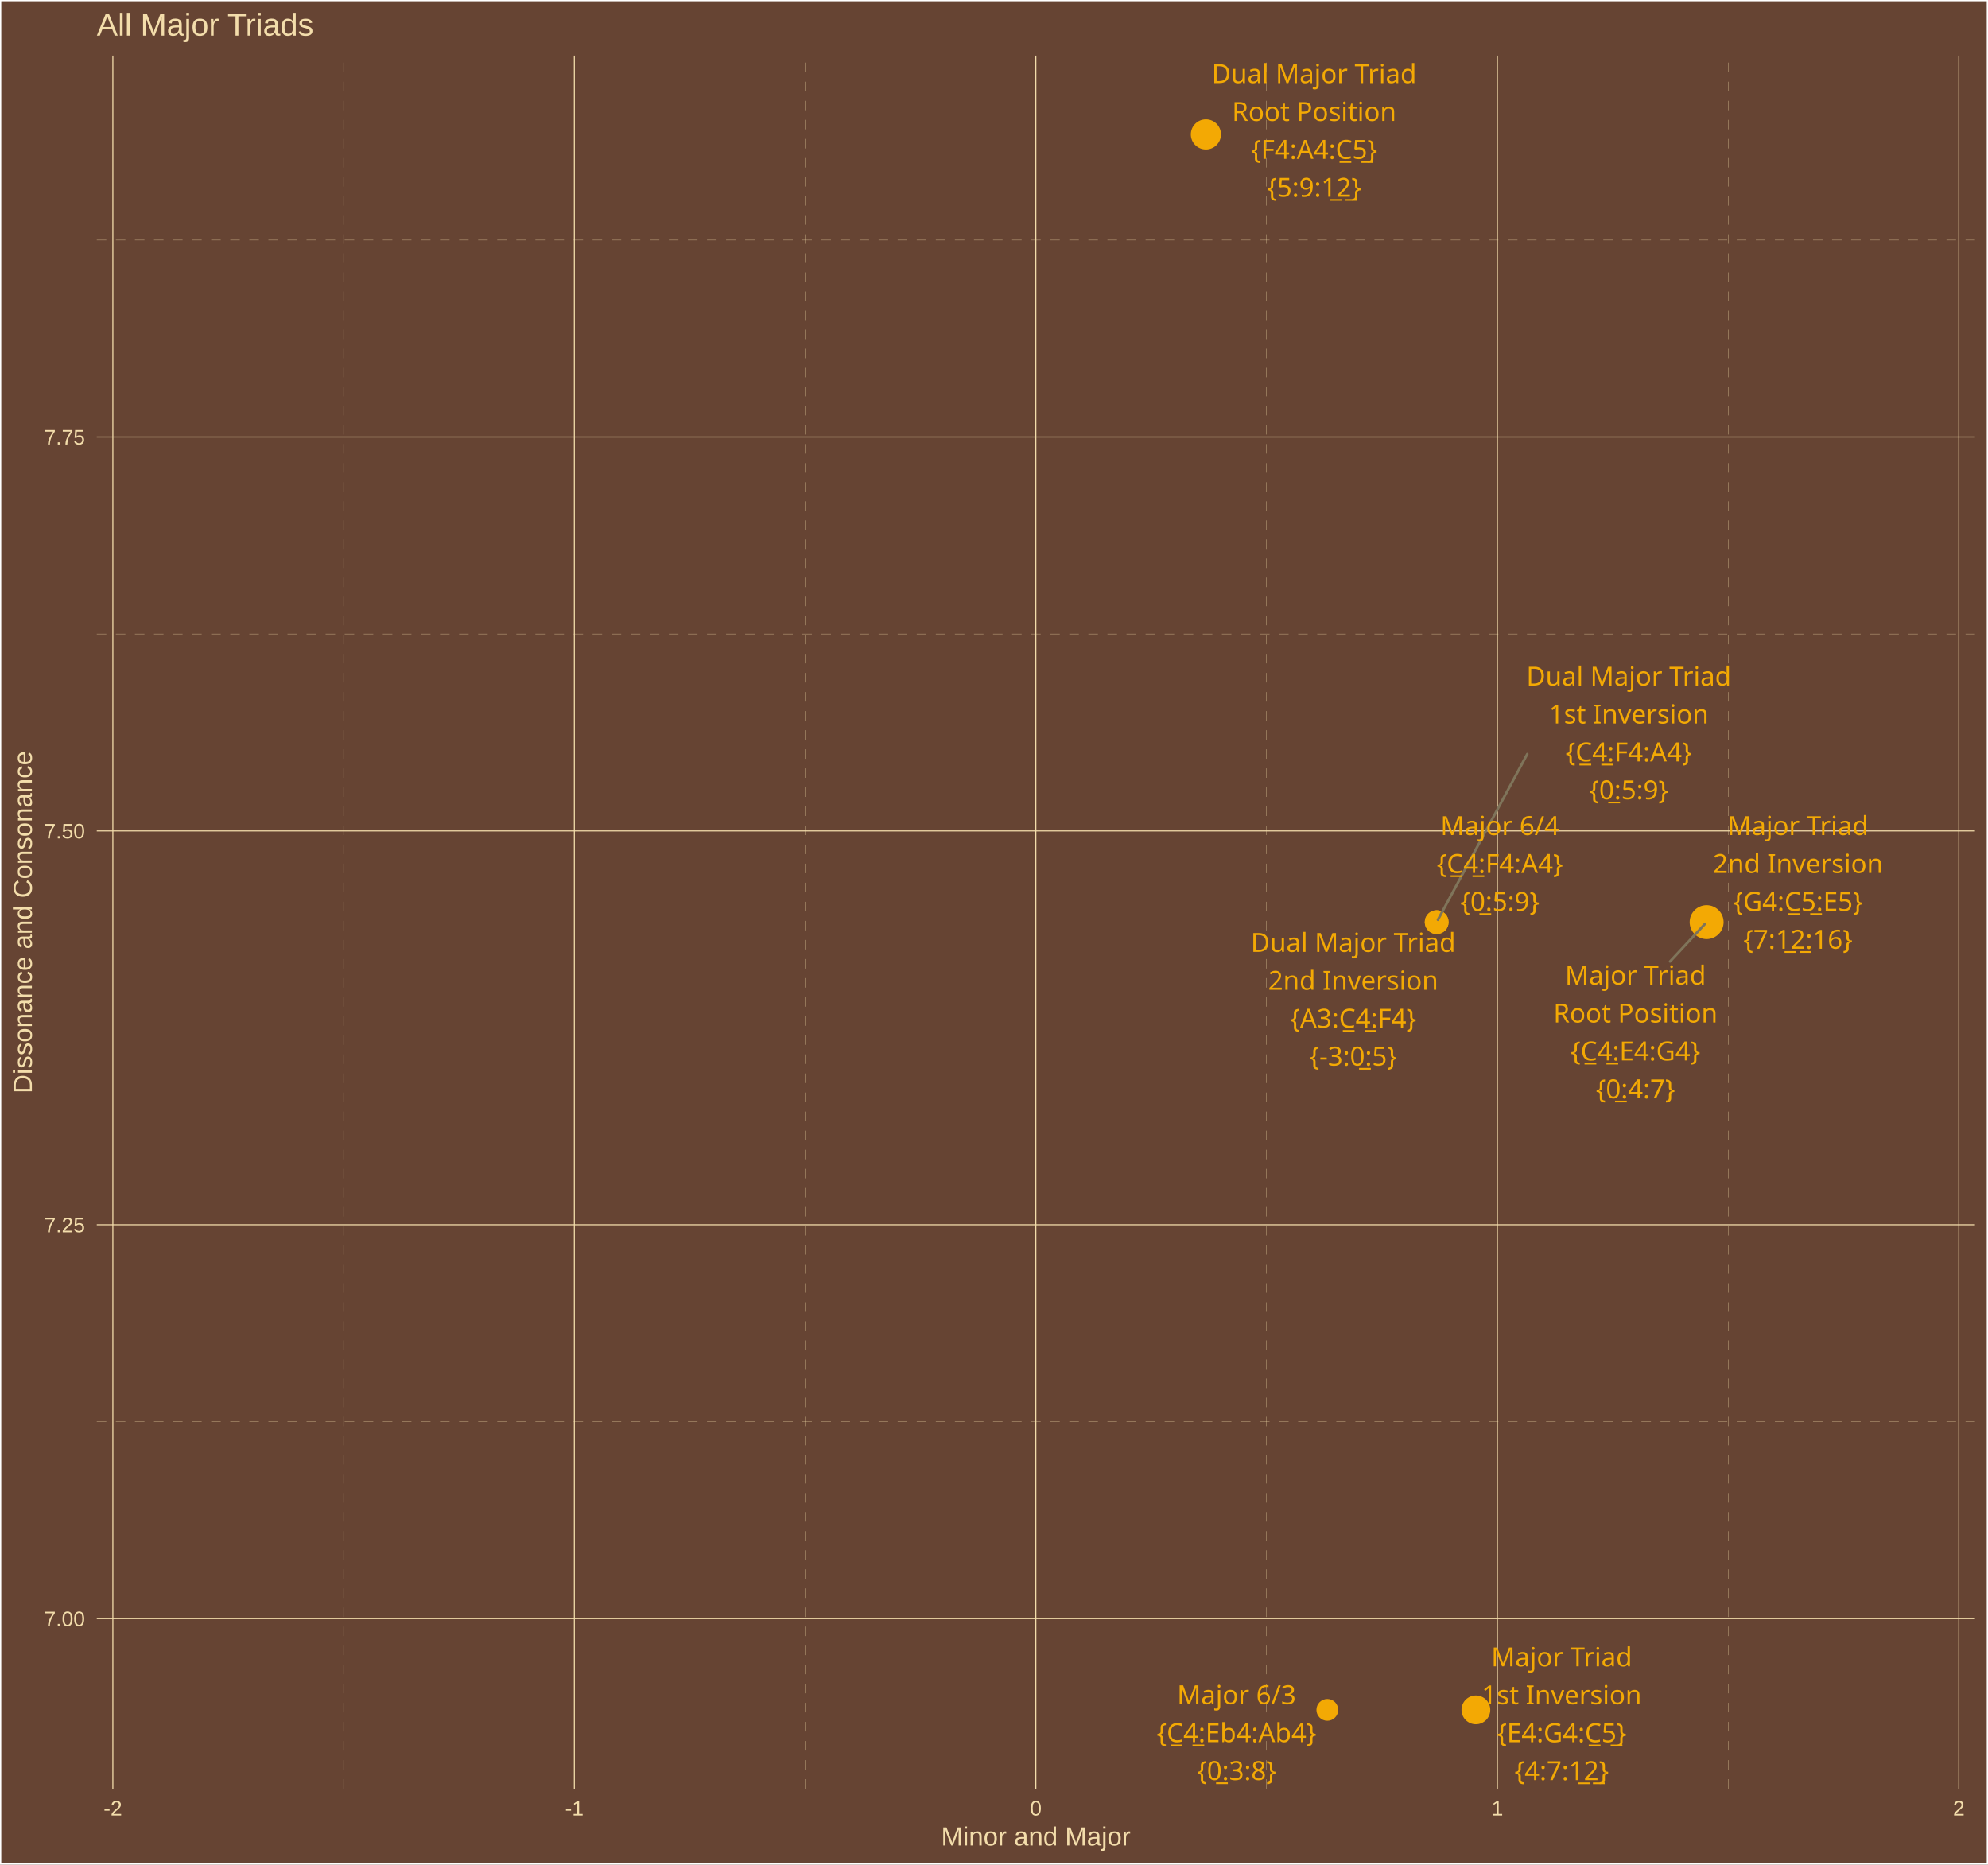
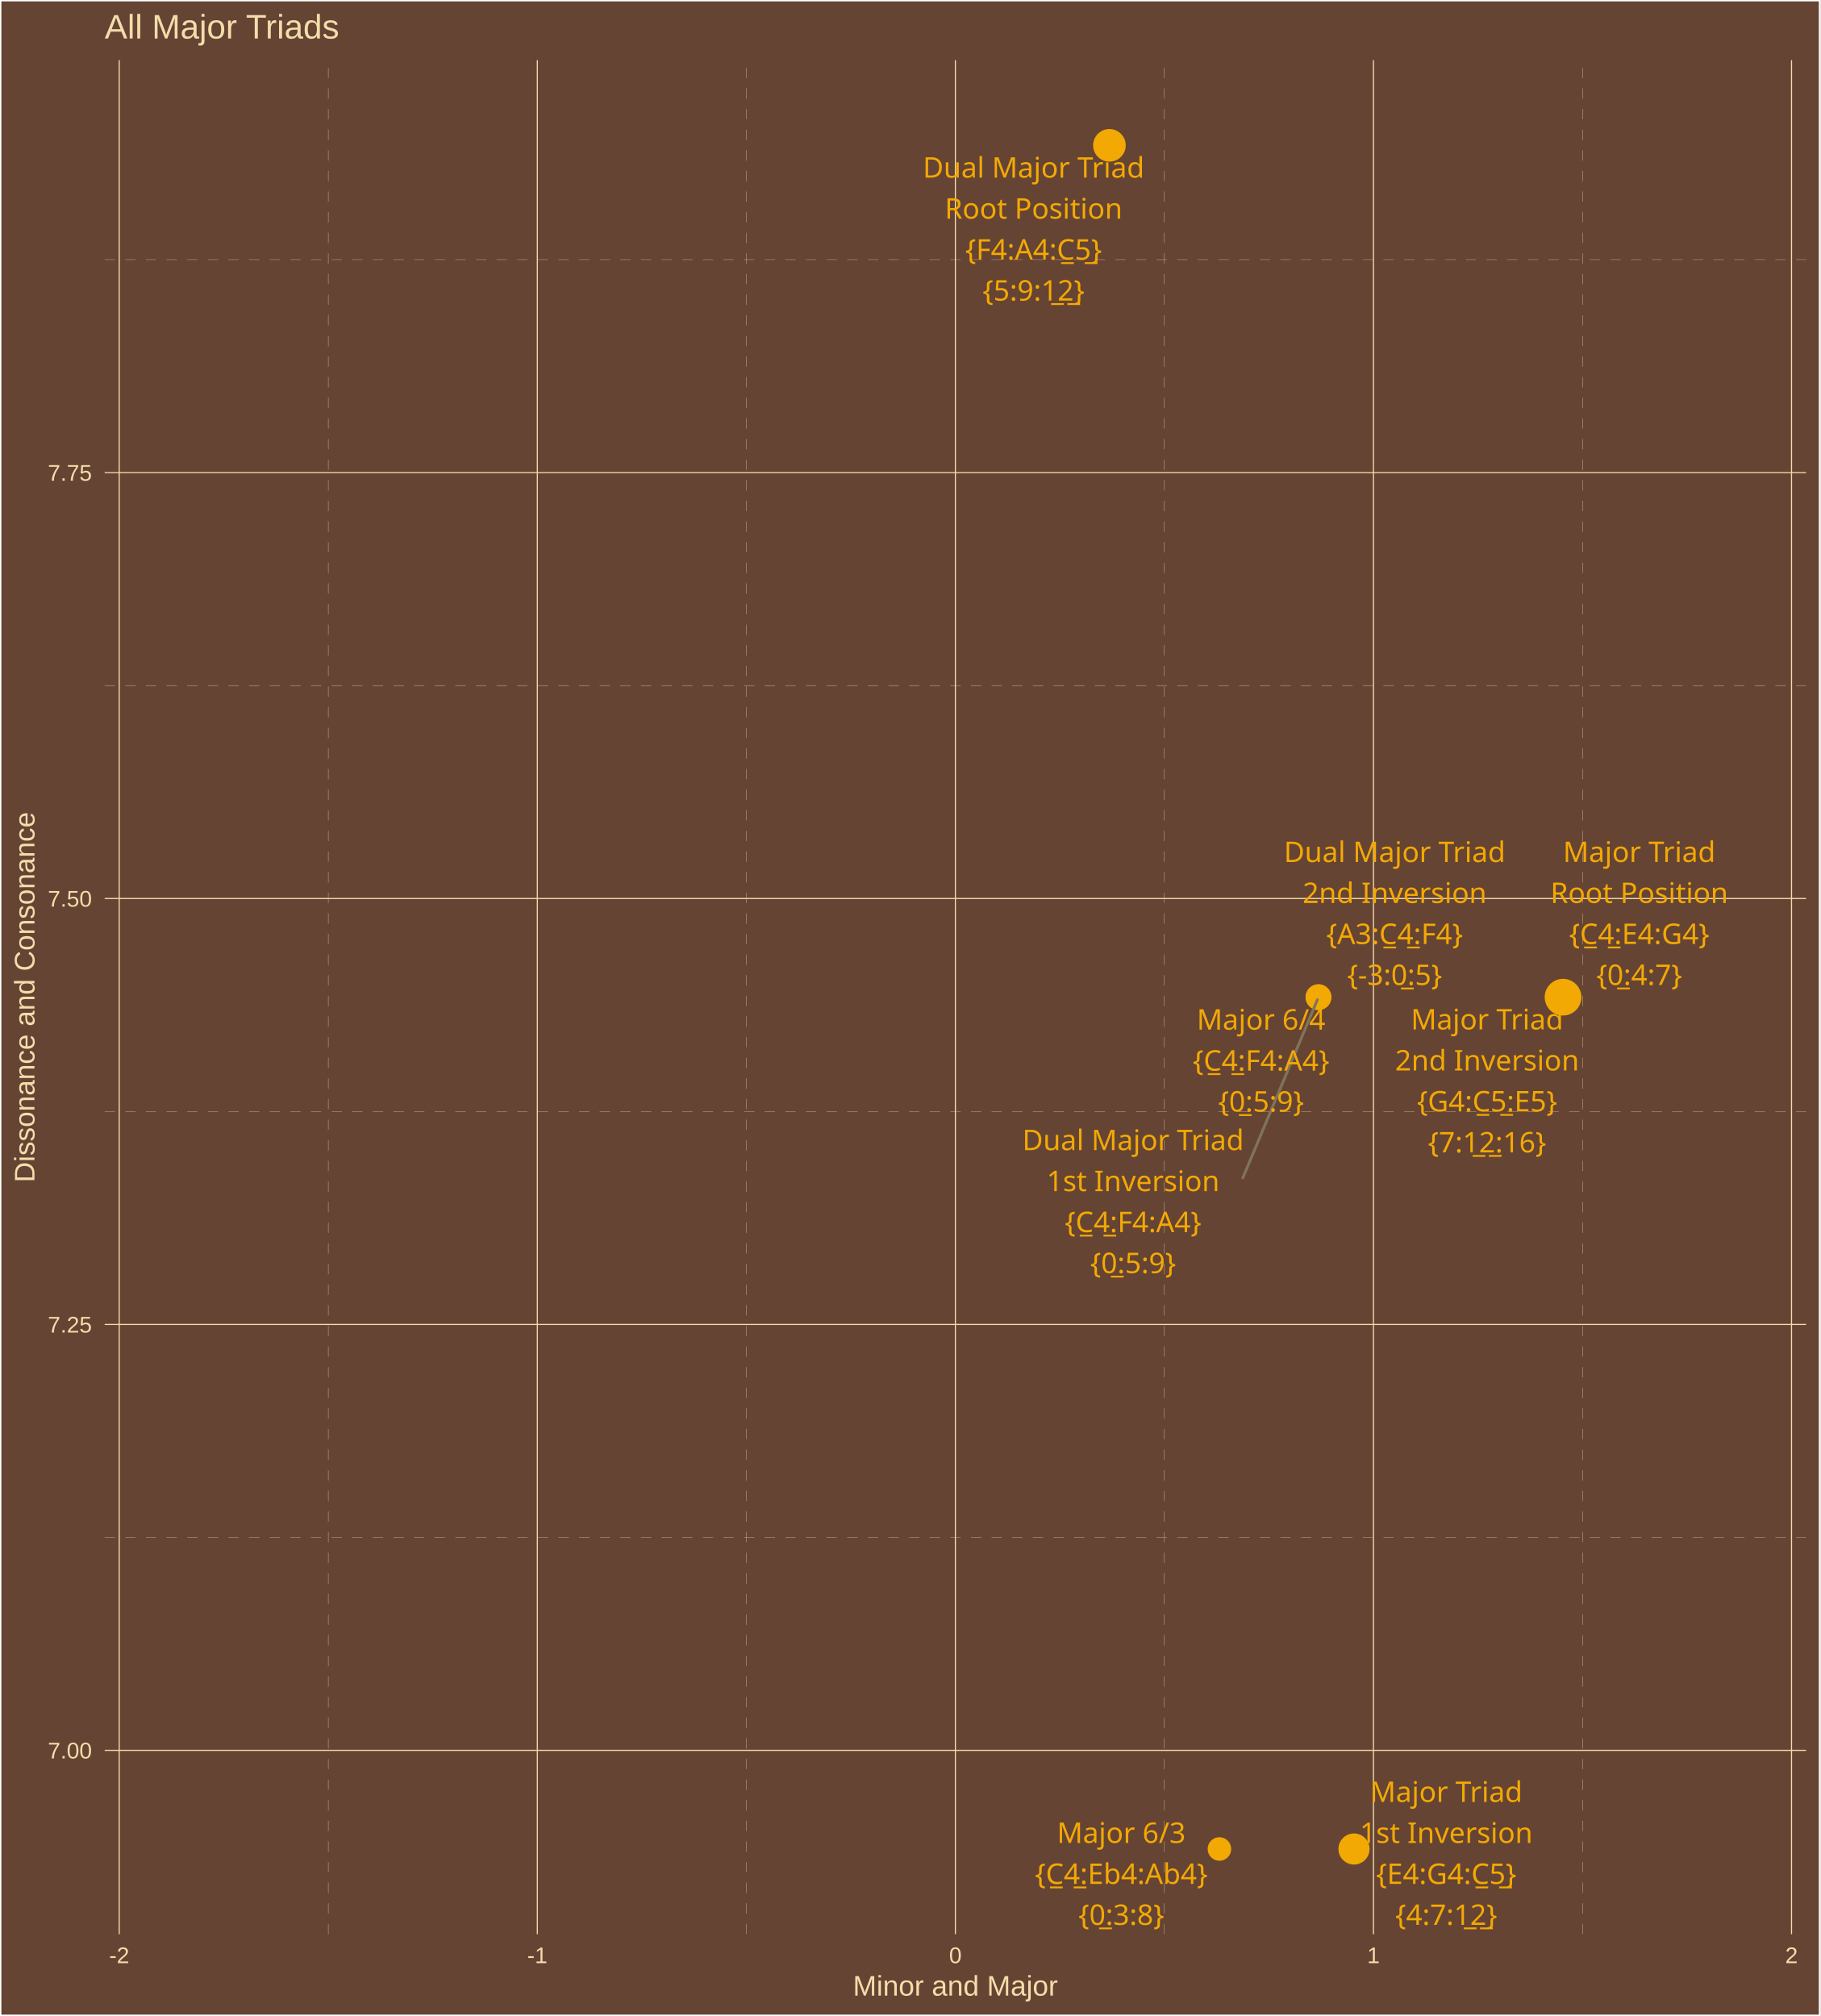
- <svg xmlns="http://www.w3.org/2000/svg" class="svglite" width="834.00pt" height="782.00pt" viewBox="0 0 834.00 782.00">
+ <svg xmlns="http://www.w3.org/2000/svg" class="svglite" width="706.00pt" height="782.00pt" viewBox="0 0 706.00 782.00">
  <defs>
    <style type="text/css">
    .svglite line, .svglite polyline, .svglite polygon, .svglite path, .svglite rect, .svglite circle {
      fill: none;
      stroke: #000000;
      stroke-linecap: round;
      stroke-linejoin: round;
      stroke-miterlimit: 10.00;
    }
    .svglite text {
      white-space: pre;
    }
  </style>
  </defs>
  <rect width="100%" height="100%" style="stroke: none; fill: #664433;" />
  <defs>
-     <clipPath id="cpMC4wMHw4MzQuMDB8MC4wMHw3ODIuMDA=">
-       <rect x="0.00" y="0.00" width="834.00" height="782.00" />
+     <clipPath id="cpMC4wMHw3MDYuMDB8MC4wMHw3ODIuMDA=">
+       <rect x="0.00" y="0.00" width="706.00" height="782.00" />
    </clipPath>
  </defs>
-   <g clip-path="url(#cpMC4wMHw4MzQuMDB8MC4wMHw3ODIuMDA=)">
-     <rect x="0.00" y="0" width="834.00" height="782.00" style="stroke-width: 1.07; stroke: #FFFFFF; fill: #664433;" />
+   <g clip-path="url(#cpMC4wMHw3MDYuMDB8MC4wMHw3ODIuMDA=)">
+     <rect x="0.00" y="0" width="706.00" height="782.00" style="stroke-width: 1.07; stroke: #FFFFFF; fill: #664433;" />
  </g>
  <defs>
-     <clipPath id="cpNDAuNjB8ODI4LjUyfDIzLjM0fDc1MC4yNw==">
-       <rect x="40.60" y="23.34" width="787.92" height="726.93" />
+     <clipPath id="cpNDAuNjB8NzAwLjUyfDIzLjM0fDc1MC4yNw==">
+       <rect x="40.60" y="23.34" width="659.92" height="726.93" />
    </clipPath>
  </defs>
-   <g clip-path="url(#cpNDAuNjB8ODI4LjUyfDIzLjM0fDc1MC4yNw==)">
-     <rect x="40.60" y="23.34" width="787.92" height="726.93" style="stroke-width: 1.07; stroke: none; fill: #664433;" />
-     <polyline points="40.60,596.35 828.52,596.35 " style="stroke-width: 0.11; stroke: #F3DDAB; stroke-dasharray: 4.00,4.00; stroke-linecap: butt;" />
-     <polyline points="40.60,431.13 828.52,431.13 " style="stroke-width: 0.11; stroke: #F3DDAB; stroke-dasharray: 4.00,4.00; stroke-linecap: butt;" />
-     <polyline points="40.60,265.92 828.52,265.92 " style="stroke-width: 0.11; stroke: #F3DDAB; stroke-dasharray: 4.00,4.00; stroke-linecap: butt;" />
-     <polyline points="40.60,100.71 828.52,100.71 " style="stroke-width: 0.11; stroke: #F3DDAB; stroke-dasharray: 4.00,4.00; stroke-linecap: butt;" />
-     <polyline points="144.15,750.27 144.15,23.34 " style="stroke-width: 0.11; stroke: #F3DDAB; stroke-dasharray: 4.00,4.00; stroke-linecap: butt;" />
-     <polyline points="337.76,750.27 337.76,23.34 " style="stroke-width: 0.11; stroke: #F3DDAB; stroke-dasharray: 4.00,4.00; stroke-linecap: butt;" />
-     <polyline points="531.37,750.27 531.37,23.34 " style="stroke-width: 0.11; stroke: #F3DDAB; stroke-dasharray: 4.00,4.00; stroke-linecap: butt;" />
-     <polyline points="724.97,750.27 724.97,23.34 " style="stroke-width: 0.11; stroke: #F3DDAB; stroke-dasharray: 4.00,4.00; stroke-linecap: butt;" />
-     <polyline points="40.60,678.95 828.52,678.95 " style="stroke-width: 0.43; stroke: #F3DDAB; stroke-linecap: butt;" />
-     <polyline points="40.60,513.74 828.52,513.74 " style="stroke-width: 0.43; stroke: #F3DDAB; stroke-linecap: butt;" />
-     <polyline points="40.60,348.53 828.52,348.53 " style="stroke-width: 0.43; stroke: #F3DDAB; stroke-linecap: butt;" />
-     <polyline points="40.60,183.32 828.52,183.32 " style="stroke-width: 0.43; stroke: #F3DDAB; stroke-linecap: butt;" />
-     <polyline points="47.35,750.27 47.35,23.34 " style="stroke-width: 0.43; stroke: #F3DDAB; stroke-linecap: butt;" />
-     <polyline points="240.95,750.27 240.95,23.34 " style="stroke-width: 0.43; stroke: #F3DDAB; stroke-linecap: butt;" />
-     <polyline points="434.56,750.27 434.56,23.34 " style="stroke-width: 0.43; stroke: #F3DDAB; stroke-linecap: butt;" />
-     <polyline points="628.17,750.27 628.17,23.34 " style="stroke-width: 0.43; stroke: #F3DDAB; stroke-linecap: butt;" />
-     <polyline points="821.78,750.27 821.78,23.34 " style="stroke-width: 0.43; stroke: #F3DDAB; stroke-linecap: butt;" />
-     <circle cx="715.96" cy="386.80" r="1.95" style="stroke-width: 0.71; stroke: #F3A904; fill: #F3A904;" />
-     <circle cx="619.16" cy="717.22" r="1.95" style="stroke-width: 0.71; stroke: #F3A904; fill: #F3A904;" />
-     <circle cx="715.96" cy="386.80" r="1.95" style="stroke-width: 0.71; stroke: #F3A904; fill: #F3A904;" />
-     <circle cx="556.83" cy="717.22" r="1.95" style="stroke-width: 0.71; stroke: #F3A904; fill: #F3A904;" />
-     <circle cx="602.71" cy="386.80" r="1.95" style="stroke-width: 0.71; stroke: #F3A904; fill: #F3A904;" />
-     <circle cx="505.90" cy="56.38" r="1.95" style="stroke-width: 0.71; stroke: #F3A904; fill: #F3A904;" />
-     <circle cx="602.71" cy="386.80" r="1.95" style="stroke-width: 0.71; stroke: #F3A904; fill: #F3A904;" />
-     <circle cx="602.71" cy="386.80" r="1.95" style="stroke-width: 0.71; stroke: #F3A904; fill: #F3A904;" />
-     <circle cx="715.96" cy="386.80" r="4.21" style="stroke-width: 0.71; stroke: #F3A904; fill: #F3A904;" />
-     <circle cx="619.16" cy="717.22" r="5.68" style="stroke-width: 0.71; stroke: #F3A904; fill: #F3A904;" />
-     <circle cx="715.96" cy="386.80" r="6.76" style="stroke-width: 0.71; stroke: #F3A904; fill: #F3A904;" />
-     <circle cx="556.83" cy="717.22" r="4.21" style="stroke-width: 0.71; stroke: #F3A904; fill: #F3A904;" />
-     <circle cx="602.71" cy="386.80" r="4.64" style="stroke-width: 0.71; stroke: #F3A904; fill: #F3A904;" />
-     <circle cx="505.90" cy="56.38" r="5.97" style="stroke-width: 0.71; stroke: #F3A904; fill: #F3A904;" />
-     <circle cx="602.71" cy="386.80" r="4.64" style="stroke-width: 0.71; stroke: #F3A904; fill: #F3A904;" />
-     <circle cx="602.71" cy="386.80" r="1.42" style="stroke-width: 0.71; stroke: #F3A904; fill: #F3A904;" />
-     <line x1="700.62" y1="403.30" x2="715.19" y2="387.63" style="stroke-width: 1.07; stroke: #7F745A;" />
-     <line x1="640.72" y1="316.30" x2="603.23" y2="385.82" style="stroke-width: 1.07; stroke: #7F745A;" />
-     <text x="686.11" y="413.00" text-anchor="middle" style="font-size: 11.04px;fill: #F3A904; font-family: &quot;Arial Unicode MS&quot;;" textLength="55.77px" lengthAdjust="spacingAndGlyphs">Major Triad</text>
-     <text x="686.11" y="428.90" text-anchor="middle" style="font-size: 11.04px;fill: #F3A904; font-family: &quot;Arial Unicode MS&quot;;" textLength="65.61px" lengthAdjust="spacingAndGlyphs">Root Position</text>
-     <text x="686.11" y="444.80" text-anchor="middle" style="font-size: 11.04px;fill: #F3A904; font-family: &quot;Arial Unicode MS&quot;;" textLength="55.81px" lengthAdjust="spacingAndGlyphs">{C̲4̲:E4:G4}</text>
-     <text x="686.11" y="460.69" text-anchor="middle" style="font-size: 11.04px;fill: #F3A904; font-family: &quot;Arial Unicode MS&quot;;" textLength="31.91px" lengthAdjust="spacingAndGlyphs">{0̲:4:7}</text>
-     <text x="655.15" y="698.97" text-anchor="middle" style="font-size: 11.04px;fill: #F3A904; font-family: &quot;Arial Unicode MS&quot;;" textLength="55.77px" lengthAdjust="spacingAndGlyphs">Major Triad</text>
-     <text x="655.15" y="714.87" text-anchor="middle" style="font-size: 11.04px;fill: #F3A904; font-family: &quot;Arial Unicode MS&quot;;" textLength="62.54px" lengthAdjust="spacingAndGlyphs">1st Inversion</text>
-     <text x="655.15" y="730.77" text-anchor="middle" style="font-size: 11.04px;fill: #F3A904; font-family: &quot;Arial Unicode MS&quot;;" textLength="55.81px" lengthAdjust="spacingAndGlyphs">{E4:G4:C̲5̲}</text>
-     <text x="655.15" y="746.66" text-anchor="middle" style="font-size: 11.04px;fill: #F3A904; font-family: &quot;Arial Unicode MS&quot;;" textLength="38.04px" lengthAdjust="spacingAndGlyphs">{4:7:1̲2̲}</text>
-     <text x="754.28" y="350.27" text-anchor="middle" style="font-size: 11.04px;fill: #F3A904; font-family: &quot;Arial Unicode MS&quot;;" textLength="55.77px" lengthAdjust="spacingAndGlyphs">Major Triad</text>
-     <text x="754.28" y="366.17" text-anchor="middle" style="font-size: 11.04px;fill: #F3A904; font-family: &quot;Arial Unicode MS&quot;;" textLength="66.23px" lengthAdjust="spacingAndGlyphs">2nd Inversion</text>
-     <text x="754.28" y="382.07" text-anchor="middle" style="font-size: 11.04px;fill: #F3A904; font-family: &quot;Arial Unicode MS&quot;;" textLength="55.81px" lengthAdjust="spacingAndGlyphs">{G4:C̲5̲:E5}</text>
-     <text x="754.28" y="397.96" text-anchor="middle" style="font-size: 11.04px;fill: #F3A904; font-family: &quot;Arial Unicode MS&quot;;" textLength="44.18px" lengthAdjust="spacingAndGlyphs">{7:1̲2̲:16}</text>
-     <text x="518.75" y="714.84" text-anchor="middle" style="font-size: 11.04px;fill: #F3A904; font-family: &quot;Arial Unicode MS&quot;;" textLength="45.98px" lengthAdjust="spacingAndGlyphs">Major 6/3</text>
-     <text x="518.75" y="730.74" text-anchor="middle" style="font-size: 11.04px;fill: #F3A904; font-family: &quot;Arial Unicode MS&quot;;" textLength="66.86px" lengthAdjust="spacingAndGlyphs">{C̲4̲:Eb4:Ab4}</text>
-     <text x="518.75" y="746.63" text-anchor="middle" style="font-size: 11.04px;fill: #F3A904; font-family: &quot;Arial Unicode MS&quot;;" textLength="31.91px" lengthAdjust="spacingAndGlyphs">{0̲:3:8}</text>
-     <text x="629.23" y="350.28" text-anchor="middle" style="font-size: 11.04px;fill: #F3A904; font-family: &quot;Arial Unicode MS&quot;;" textLength="45.98px" lengthAdjust="spacingAndGlyphs">Major 6/4</text>
-     <text x="629.23" y="366.17" text-anchor="middle" style="font-size: 11.04px;fill: #F3A904; font-family: &quot;Arial Unicode MS&quot;;" textLength="53.97px" lengthAdjust="spacingAndGlyphs">{C̲4̲:F4:A4}</text>
-     <text x="629.23" y="382.07" text-anchor="middle" style="font-size: 11.04px;fill: #F3A904; font-family: &quot;Arial Unicode MS&quot;;" textLength="31.91px" lengthAdjust="spacingAndGlyphs">{0̲:5:9}</text>
-     <text x="551.30" y="34.84" text-anchor="middle" style="font-size: 11.04px;fill: #F3A904; font-family: &quot;Arial Unicode MS&quot;;" textLength="81.52px" lengthAdjust="spacingAndGlyphs">Dual Major Triad</text>
-     <text x="551.30" y="50.74" text-anchor="middle" style="font-size: 11.04px;fill: #F3A904; font-family: &quot;Arial Unicode MS&quot;;" textLength="65.61px" lengthAdjust="spacingAndGlyphs">Root Position</text>
-     <text x="551.30" y="66.63" text-anchor="middle" style="font-size: 11.04px;fill: #F3A904; font-family: &quot;Arial Unicode MS&quot;;" textLength="53.97px" lengthAdjust="spacingAndGlyphs">{F4:A4:C̲5̲}</text>
-     <text x="551.30" y="82.53" text-anchor="middle" style="font-size: 11.04px;fill: #F3A904; font-family: &quot;Arial Unicode MS&quot;;" textLength="38.04px" lengthAdjust="spacingAndGlyphs">{5:9:1̲2̲}</text>
-     <text x="683.28" y="287.57" text-anchor="middle" style="font-size: 11.04px;fill: #F3A904; font-family: &quot;Arial Unicode MS&quot;;" textLength="81.52px" lengthAdjust="spacingAndGlyphs">Dual Major Triad</text>
-     <text x="683.28" y="303.47" text-anchor="middle" style="font-size: 11.04px;fill: #F3A904; font-family: &quot;Arial Unicode MS&quot;;" textLength="62.54px" lengthAdjust="spacingAndGlyphs">1st Inversion</text>
-     <text x="683.28" y="319.36" text-anchor="middle" style="font-size: 11.04px;fill: #F3A904; font-family: &quot;Arial Unicode MS&quot;;" textLength="53.97px" lengthAdjust="spacingAndGlyphs">{C̲4̲:F4:A4}</text>
-     <text x="683.28" y="335.26" text-anchor="middle" style="font-size: 11.04px;fill: #F3A904; font-family: &quot;Arial Unicode MS&quot;;" textLength="31.91px" lengthAdjust="spacingAndGlyphs">{0̲:5:9}</text>
-     <text x="567.68" y="399.28" text-anchor="middle" style="font-size: 11.04px;fill: #F3A904; font-family: &quot;Arial Unicode MS&quot;;" textLength="81.52px" lengthAdjust="spacingAndGlyphs">Dual Major Triad</text>
-     <text x="567.68" y="415.18" text-anchor="middle" style="font-size: 11.04px;fill: #F3A904; font-family: &quot;Arial Unicode MS&quot;;" textLength="66.23px" lengthAdjust="spacingAndGlyphs">2nd Inversion</text>
-     <text x="567.68" y="431.07" text-anchor="middle" style="font-size: 11.04px;fill: #F3A904; font-family: &quot;Arial Unicode MS&quot;;" textLength="53.97px" lengthAdjust="spacingAndGlyphs">{A3:C̲4̲:F4}</text>
-     <text x="567.68" y="446.97" text-anchor="middle" style="font-size: 11.04px;fill: #F3A904; font-family: &quot;Arial Unicode MS&quot;;" textLength="35.58px" lengthAdjust="spacingAndGlyphs">{-3:0̲:5}</text>
+   <g clip-path="url(#cpNDAuNjB8NzAwLjUyfDIzLjM0fDc1MC4yNw==)">
+     <rect x="40.60" y="23.34" width="659.92" height="726.93" style="stroke-width: 1.07; stroke: none; fill: #664433;" />
+     <polyline points="40.60,596.35 700.52,596.35 " style="stroke-width: 0.11; stroke: #F3DDAB; stroke-dasharray: 4.00,4.00; stroke-linecap: butt;" />
+     <polyline points="40.60,431.13 700.52,431.13 " style="stroke-width: 0.11; stroke: #F3DDAB; stroke-dasharray: 4.00,4.00; stroke-linecap: butt;" />
+     <polyline points="40.60,265.92 700.52,265.92 " style="stroke-width: 0.11; stroke: #F3DDAB; stroke-dasharray: 4.00,4.00; stroke-linecap: butt;" />
+     <polyline points="40.60,100.71 700.52,100.71 " style="stroke-width: 0.11; stroke: #F3DDAB; stroke-dasharray: 4.00,4.00; stroke-linecap: butt;" />
+     <polyline points="127.33,750.27 127.33,23.34 " style="stroke-width: 0.11; stroke: #F3DDAB; stroke-dasharray: 4.00,4.00; stroke-linecap: butt;" />
+     <polyline points="289.48,750.27 289.48,23.34 " style="stroke-width: 0.11; stroke: #F3DDAB; stroke-dasharray: 4.00,4.00; stroke-linecap: butt;" />
+     <polyline points="451.64,750.27 451.64,23.34 " style="stroke-width: 0.11; stroke: #F3DDAB; stroke-dasharray: 4.00,4.00; stroke-linecap: butt;" />
+     <polyline points="613.80,750.27 613.80,23.34 " style="stroke-width: 0.11; stroke: #F3DDAB; stroke-dasharray: 4.00,4.00; stroke-linecap: butt;" />
+     <polyline points="40.60,678.95 700.52,678.95 " style="stroke-width: 0.43; stroke: #F3DDAB; stroke-linecap: butt;" />
+     <polyline points="40.60,513.74 700.52,513.74 " style="stroke-width: 0.43; stroke: #F3DDAB; stroke-linecap: butt;" />
+     <polyline points="40.60,348.53 700.52,348.53 " style="stroke-width: 0.43; stroke: #F3DDAB; stroke-linecap: butt;" />
+     <polyline points="40.60,183.32 700.52,183.32 " style="stroke-width: 0.43; stroke: #F3DDAB; stroke-linecap: butt;" />
+     <polyline points="46.25,750.27 46.25,23.34 " style="stroke-width: 0.43; stroke: #F3DDAB; stroke-linecap: butt;" />
+     <polyline points="208.41,750.27 208.41,23.34 " style="stroke-width: 0.43; stroke: #F3DDAB; stroke-linecap: butt;" />
+     <polyline points="370.56,750.27 370.56,23.34 " style="stroke-width: 0.43; stroke: #F3DDAB; stroke-linecap: butt;" />
+     <polyline points="532.72,750.27 532.72,23.34 " style="stroke-width: 0.43; stroke: #F3DDAB; stroke-linecap: butt;" />
+     <polyline points="694.87,750.27 694.87,23.34 " style="stroke-width: 0.43; stroke: #F3DDAB; stroke-linecap: butt;" />
+     <circle cx="606.25" cy="386.80" r="1.95" style="stroke-width: 0.71; stroke: #F3A904; fill: #F3A904;" />
+     <circle cx="525.17" cy="717.22" r="1.95" style="stroke-width: 0.71; stroke: #F3A904; fill: #F3A904;" />
+     <circle cx="606.25" cy="386.80" r="1.95" style="stroke-width: 0.71; stroke: #F3A904; fill: #F3A904;" />
+     <circle cx="472.97" cy="717.22" r="1.95" style="stroke-width: 0.71; stroke: #F3A904; fill: #F3A904;" />
+     <circle cx="511.39" cy="386.80" r="1.95" style="stroke-width: 0.71; stroke: #F3A904; fill: #F3A904;" />
+     <circle cx="430.31" cy="56.38" r="1.95" style="stroke-width: 0.71; stroke: #F3A904; fill: #F3A904;" />
+     <circle cx="511.39" cy="386.80" r="1.95" style="stroke-width: 0.71; stroke: #F3A904; fill: #F3A904;" />
+     <circle cx="511.39" cy="386.80" r="1.95" style="stroke-width: 0.71; stroke: #F3A904; fill: #F3A904;" />
+     <circle cx="606.25" cy="386.80" r="4.21" style="stroke-width: 0.71; stroke: #F3A904; fill: #F3A904;" />
+     <circle cx="525.17" cy="717.22" r="5.68" style="stroke-width: 0.71; stroke: #F3A904; fill: #F3A904;" />
+     <circle cx="606.25" cy="386.80" r="6.76" style="stroke-width: 0.71; stroke: #F3A904; fill: #F3A904;" />
+     <circle cx="472.97" cy="717.22" r="4.21" style="stroke-width: 0.71; stroke: #F3A904; fill: #F3A904;" />
+     <circle cx="511.39" cy="386.80" r="4.64" style="stroke-width: 0.71; stroke: #F3A904; fill: #F3A904;" />
+     <circle cx="430.31" cy="56.38" r="5.97" style="stroke-width: 0.71; stroke: #F3A904; fill: #F3A904;" />
+     <circle cx="511.39" cy="386.80" r="4.64" style="stroke-width: 0.71; stroke: #F3A904; fill: #F3A904;" />
+     <circle cx="511.39" cy="386.80" r="1.42" style="stroke-width: 0.71; stroke: #F3A904; fill: #F3A904;" />
+     <line x1="482.04" y1="456.93" x2="510.97" y2="387.81" style="stroke-width: 1.07; stroke: #7F745A;" />
+     <text x="635.80" y="334.37" text-anchor="middle" style="font-size: 11.04px;fill: #F3A904; font-family: &quot;Arial Unicode MS&quot;;" textLength="55.77px" lengthAdjust="spacingAndGlyphs">Major Triad</text>
+     <text x="635.80" y="350.27" text-anchor="middle" style="font-size: 11.04px;fill: #F3A904; font-family: &quot;Arial Unicode MS&quot;;" textLength="65.61px" lengthAdjust="spacingAndGlyphs">Root Position</text>
+     <text x="635.80" y="366.17" text-anchor="middle" style="font-size: 11.04px;fill: #F3A904; font-family: &quot;Arial Unicode MS&quot;;" textLength="55.81px" lengthAdjust="spacingAndGlyphs">{C̲4̲:E4:G4}</text>
+     <text x="635.80" y="382.07" text-anchor="middle" style="font-size: 11.04px;fill: #F3A904; font-family: &quot;Arial Unicode MS&quot;;" textLength="31.91px" lengthAdjust="spacingAndGlyphs">{0̲:4:7}</text>
+     <text x="560.94" y="698.97" text-anchor="middle" style="font-size: 11.04px;fill: #F3A904; font-family: &quot;Arial Unicode MS&quot;;" textLength="55.77px" lengthAdjust="spacingAndGlyphs">Major Triad</text>
+     <text x="560.94" y="714.87" text-anchor="middle" style="font-size: 11.04px;fill: #F3A904; font-family: &quot;Arial Unicode MS&quot;;" textLength="62.54px" lengthAdjust="spacingAndGlyphs">1st Inversion</text>
+     <text x="560.94" y="730.77" text-anchor="middle" style="font-size: 11.04px;fill: #F3A904; font-family: &quot;Arial Unicode MS&quot;;" textLength="55.81px" lengthAdjust="spacingAndGlyphs">{E4:G4:C̲5̲}</text>
+     <text x="560.94" y="746.66" text-anchor="middle" style="font-size: 11.04px;fill: #F3A904; font-family: &quot;Arial Unicode MS&quot;;" textLength="38.04px" lengthAdjust="spacingAndGlyphs">{4:7:1̲2̲}</text>
+     <text x="576.79" y="399.33" text-anchor="middle" style="font-size: 11.04px;fill: #F3A904; font-family: &quot;Arial Unicode MS&quot;;" textLength="55.77px" lengthAdjust="spacingAndGlyphs">Major Triad</text>
+     <text x="576.79" y="415.23" text-anchor="middle" style="font-size: 11.04px;fill: #F3A904; font-family: &quot;Arial Unicode MS&quot;;" textLength="66.23px" lengthAdjust="spacingAndGlyphs">2nd Inversion</text>
+     <text x="576.79" y="431.12" text-anchor="middle" style="font-size: 11.04px;fill: #F3A904; font-family: &quot;Arial Unicode MS&quot;;" textLength="55.81px" lengthAdjust="spacingAndGlyphs">{G4:C̲5̲:E5}</text>
+     <text x="576.79" y="447.02" text-anchor="middle" style="font-size: 11.04px;fill: #F3A904; font-family: &quot;Arial Unicode MS&quot;;" textLength="44.18px" lengthAdjust="spacingAndGlyphs">{7:1̲2̲:16}</text>
+     <text x="434.91" y="714.87" text-anchor="middle" style="font-size: 11.04px;fill: #F3A904; font-family: &quot;Arial Unicode MS&quot;;" textLength="45.98px" lengthAdjust="spacingAndGlyphs">Major 6/3</text>
+     <text x="434.91" y="730.77" text-anchor="middle" style="font-size: 11.04px;fill: #F3A904; font-family: &quot;Arial Unicode MS&quot;;" textLength="66.86px" lengthAdjust="spacingAndGlyphs">{C̲4̲:Eb4:Ab4}</text>
+     <text x="434.91" y="746.67" text-anchor="middle" style="font-size: 11.04px;fill: #F3A904; font-family: &quot;Arial Unicode MS&quot;;" textLength="31.91px" lengthAdjust="spacingAndGlyphs">{0̲:3:8}</text>
+     <text x="489.13" y="399.40" text-anchor="middle" style="font-size: 11.04px;fill: #F3A904; font-family: &quot;Arial Unicode MS&quot;;" textLength="45.98px" lengthAdjust="spacingAndGlyphs">Major 6/4</text>
+     <text x="489.13" y="415.30" text-anchor="middle" style="font-size: 11.04px;fill: #F3A904; font-family: &quot;Arial Unicode MS&quot;;" textLength="53.97px" lengthAdjust="spacingAndGlyphs">{C̲4̲:F4:A4}</text>
+     <text x="489.13" y="431.19" text-anchor="middle" style="font-size: 11.04px;fill: #F3A904; font-family: &quot;Arial Unicode MS&quot;;" textLength="31.91px" lengthAdjust="spacingAndGlyphs">{0̲:5:9}</text>
+     <text x="400.89" y="68.90" text-anchor="middle" style="font-size: 11.04px;fill: #F3A904; font-family: &quot;Arial Unicode MS&quot;;" textLength="81.52px" lengthAdjust="spacingAndGlyphs">Dual Major Triad</text>
+     <text x="400.89" y="84.80" text-anchor="middle" style="font-size: 11.04px;fill: #F3A904; font-family: &quot;Arial Unicode MS&quot;;" textLength="65.61px" lengthAdjust="spacingAndGlyphs">Root Position</text>
+     <text x="400.89" y="100.70" text-anchor="middle" style="font-size: 11.04px;fill: #F3A904; font-family: &quot;Arial Unicode MS&quot;;" textLength="53.97px" lengthAdjust="spacingAndGlyphs">{F4:A4:C̲5̲}</text>
+     <text x="400.89" y="116.59" text-anchor="middle" style="font-size: 11.04px;fill: #F3A904; font-family: &quot;Arial Unicode MS&quot;;" textLength="38.04px" lengthAdjust="spacingAndGlyphs">{5:9:1̲2̲}</text>
+     <text x="439.48" y="446.14" text-anchor="middle" style="font-size: 11.04px;fill: #F3A904; font-family: &quot;Arial Unicode MS&quot;;" textLength="81.52px" lengthAdjust="spacingAndGlyphs">Dual Major Triad</text>
+     <text x="439.48" y="462.04" text-anchor="middle" style="font-size: 11.04px;fill: #F3A904; font-family: &quot;Arial Unicode MS&quot;;" textLength="62.54px" lengthAdjust="spacingAndGlyphs">1st Inversion</text>
+     <text x="439.48" y="477.94" text-anchor="middle" style="font-size: 11.04px;fill: #F3A904; font-family: &quot;Arial Unicode MS&quot;;" textLength="53.97px" lengthAdjust="spacingAndGlyphs">{C̲4̲:F4:A4}</text>
+     <text x="439.48" y="493.84" text-anchor="middle" style="font-size: 11.04px;fill: #F3A904; font-family: &quot;Arial Unicode MS&quot;;" textLength="31.91px" lengthAdjust="spacingAndGlyphs">{0̲:5:9}</text>
+     <text x="540.93" y="334.39" text-anchor="middle" style="font-size: 11.04px;fill: #F3A904; font-family: &quot;Arial Unicode MS&quot;;" textLength="81.52px" lengthAdjust="spacingAndGlyphs">Dual Major Triad</text>
+     <text x="540.93" y="350.28" text-anchor="middle" style="font-size: 11.04px;fill: #F3A904; font-family: &quot;Arial Unicode MS&quot;;" textLength="66.23px" lengthAdjust="spacingAndGlyphs">2nd Inversion</text>
+     <text x="540.93" y="366.18" text-anchor="middle" style="font-size: 11.04px;fill: #F3A904; font-family: &quot;Arial Unicode MS&quot;;" textLength="53.97px" lengthAdjust="spacingAndGlyphs">{A3:C̲4̲:F4}</text>
+     <text x="540.93" y="382.08" text-anchor="middle" style="font-size: 11.04px;fill: #F3A904; font-family: &quot;Arial Unicode MS&quot;;" textLength="35.58px" lengthAdjust="spacingAndGlyphs">{-3:0̲:5}</text>
  </g>
-   <g clip-path="url(#cpMC4wMHw4MzQuMDB8MC4wMHw3ODIuMDA=)">
+   <g clip-path="url(#cpMC4wMHw3MDYuMDB8MC4wMHw3ODIuMDA=)">
    <text x="35.67" y="682.10" text-anchor="end" style="font-size: 8.80px;fill: #F3DDAB; font-family: &quot;Arial&quot;;" textLength="17.13px" lengthAdjust="spacingAndGlyphs">7.00</text>
    <text x="35.67" y="516.89" text-anchor="end" style="font-size: 8.80px;fill: #F3DDAB; font-family: &quot;Arial&quot;;" textLength="17.13px" lengthAdjust="spacingAndGlyphs">7.25</text>
    <text x="35.67" y="351.68" text-anchor="end" style="font-size: 8.80px;fill: #F3DDAB; font-family: &quot;Arial&quot;;" textLength="17.13px" lengthAdjust="spacingAndGlyphs">7.50</text>
    <text x="35.67" y="186.47" text-anchor="end" style="font-size: 8.80px;fill: #F3DDAB; font-family: &quot;Arial&quot;;" textLength="17.13px" lengthAdjust="spacingAndGlyphs">7.75</text>
-     <text x="47.35" y="761.50" text-anchor="middle" style="font-size: 8.80px;fill: #F3DDAB; font-family: &quot;Arial&quot;;" textLength="7.83px" lengthAdjust="spacingAndGlyphs">-2</text>
-     <text x="240.95" y="761.50" text-anchor="middle" style="font-size: 8.80px;fill: #F3DDAB; font-family: &quot;Arial&quot;;" textLength="7.83px" lengthAdjust="spacingAndGlyphs">-1</text>
-     <text x="434.56" y="761.50" text-anchor="middle" style="font-size: 8.80px;fill: #F3DDAB; font-family: &quot;Arial&quot;;" textLength="4.90px" lengthAdjust="spacingAndGlyphs">0</text>
-     <text x="628.17" y="761.50" text-anchor="middle" style="font-size: 8.80px;fill: #F3DDAB; font-family: &quot;Arial&quot;;" textLength="4.90px" lengthAdjust="spacingAndGlyphs">1</text>
-     <text x="821.78" y="761.50" text-anchor="middle" style="font-size: 8.80px;fill: #F3DDAB; font-family: &quot;Arial&quot;;" textLength="4.90px" lengthAdjust="spacingAndGlyphs">2</text>
-     <text x="434.56" y="774.09" text-anchor="middle" style="font-size: 11.00px;fill: #F3DDAB; font-family: &quot;Arial&quot;;" textLength="79.49px" lengthAdjust="spacingAndGlyphs">Minor and Major</text>
+     <text x="46.25" y="761.50" text-anchor="middle" style="font-size: 8.80px;fill: #F3DDAB; font-family: &quot;Arial&quot;;" textLength="7.83px" lengthAdjust="spacingAndGlyphs">-2</text>
+     <text x="208.41" y="761.50" text-anchor="middle" style="font-size: 8.80px;fill: #F3DDAB; font-family: &quot;Arial&quot;;" textLength="7.83px" lengthAdjust="spacingAndGlyphs">-1</text>
+     <text x="370.56" y="761.50" text-anchor="middle" style="font-size: 8.80px;fill: #F3DDAB; font-family: &quot;Arial&quot;;" textLength="4.90px" lengthAdjust="spacingAndGlyphs">0</text>
+     <text x="532.72" y="761.50" text-anchor="middle" style="font-size: 8.80px;fill: #F3DDAB; font-family: &quot;Arial&quot;;" textLength="4.90px" lengthAdjust="spacingAndGlyphs">1</text>
+     <text x="694.87" y="761.50" text-anchor="middle" style="font-size: 8.80px;fill: #F3DDAB; font-family: &quot;Arial&quot;;" textLength="4.90px" lengthAdjust="spacingAndGlyphs">2</text>
+     <text x="370.56" y="774.09" text-anchor="middle" style="font-size: 11.00px;fill: #F3DDAB; font-family: &quot;Arial&quot;;" textLength="79.49px" lengthAdjust="spacingAndGlyphs">Minor and Major</text>
    <text transform="translate(13.37,386.80) rotate(-90)" text-anchor="middle" style="font-size: 11.00px;fill: #F3DDAB; font-family: &quot;Arial&quot;;" textLength="143.73px" lengthAdjust="spacingAndGlyphs">Dissonance and Consonance</text>
    <text x="40.60" y="14.94" style="font-size: 13.20px;fill: #F3DDAB; font-family: &quot;Arial&quot;;" textLength="91.62px" lengthAdjust="spacingAndGlyphs">All Major Triads</text>
  </g>
</svg>
